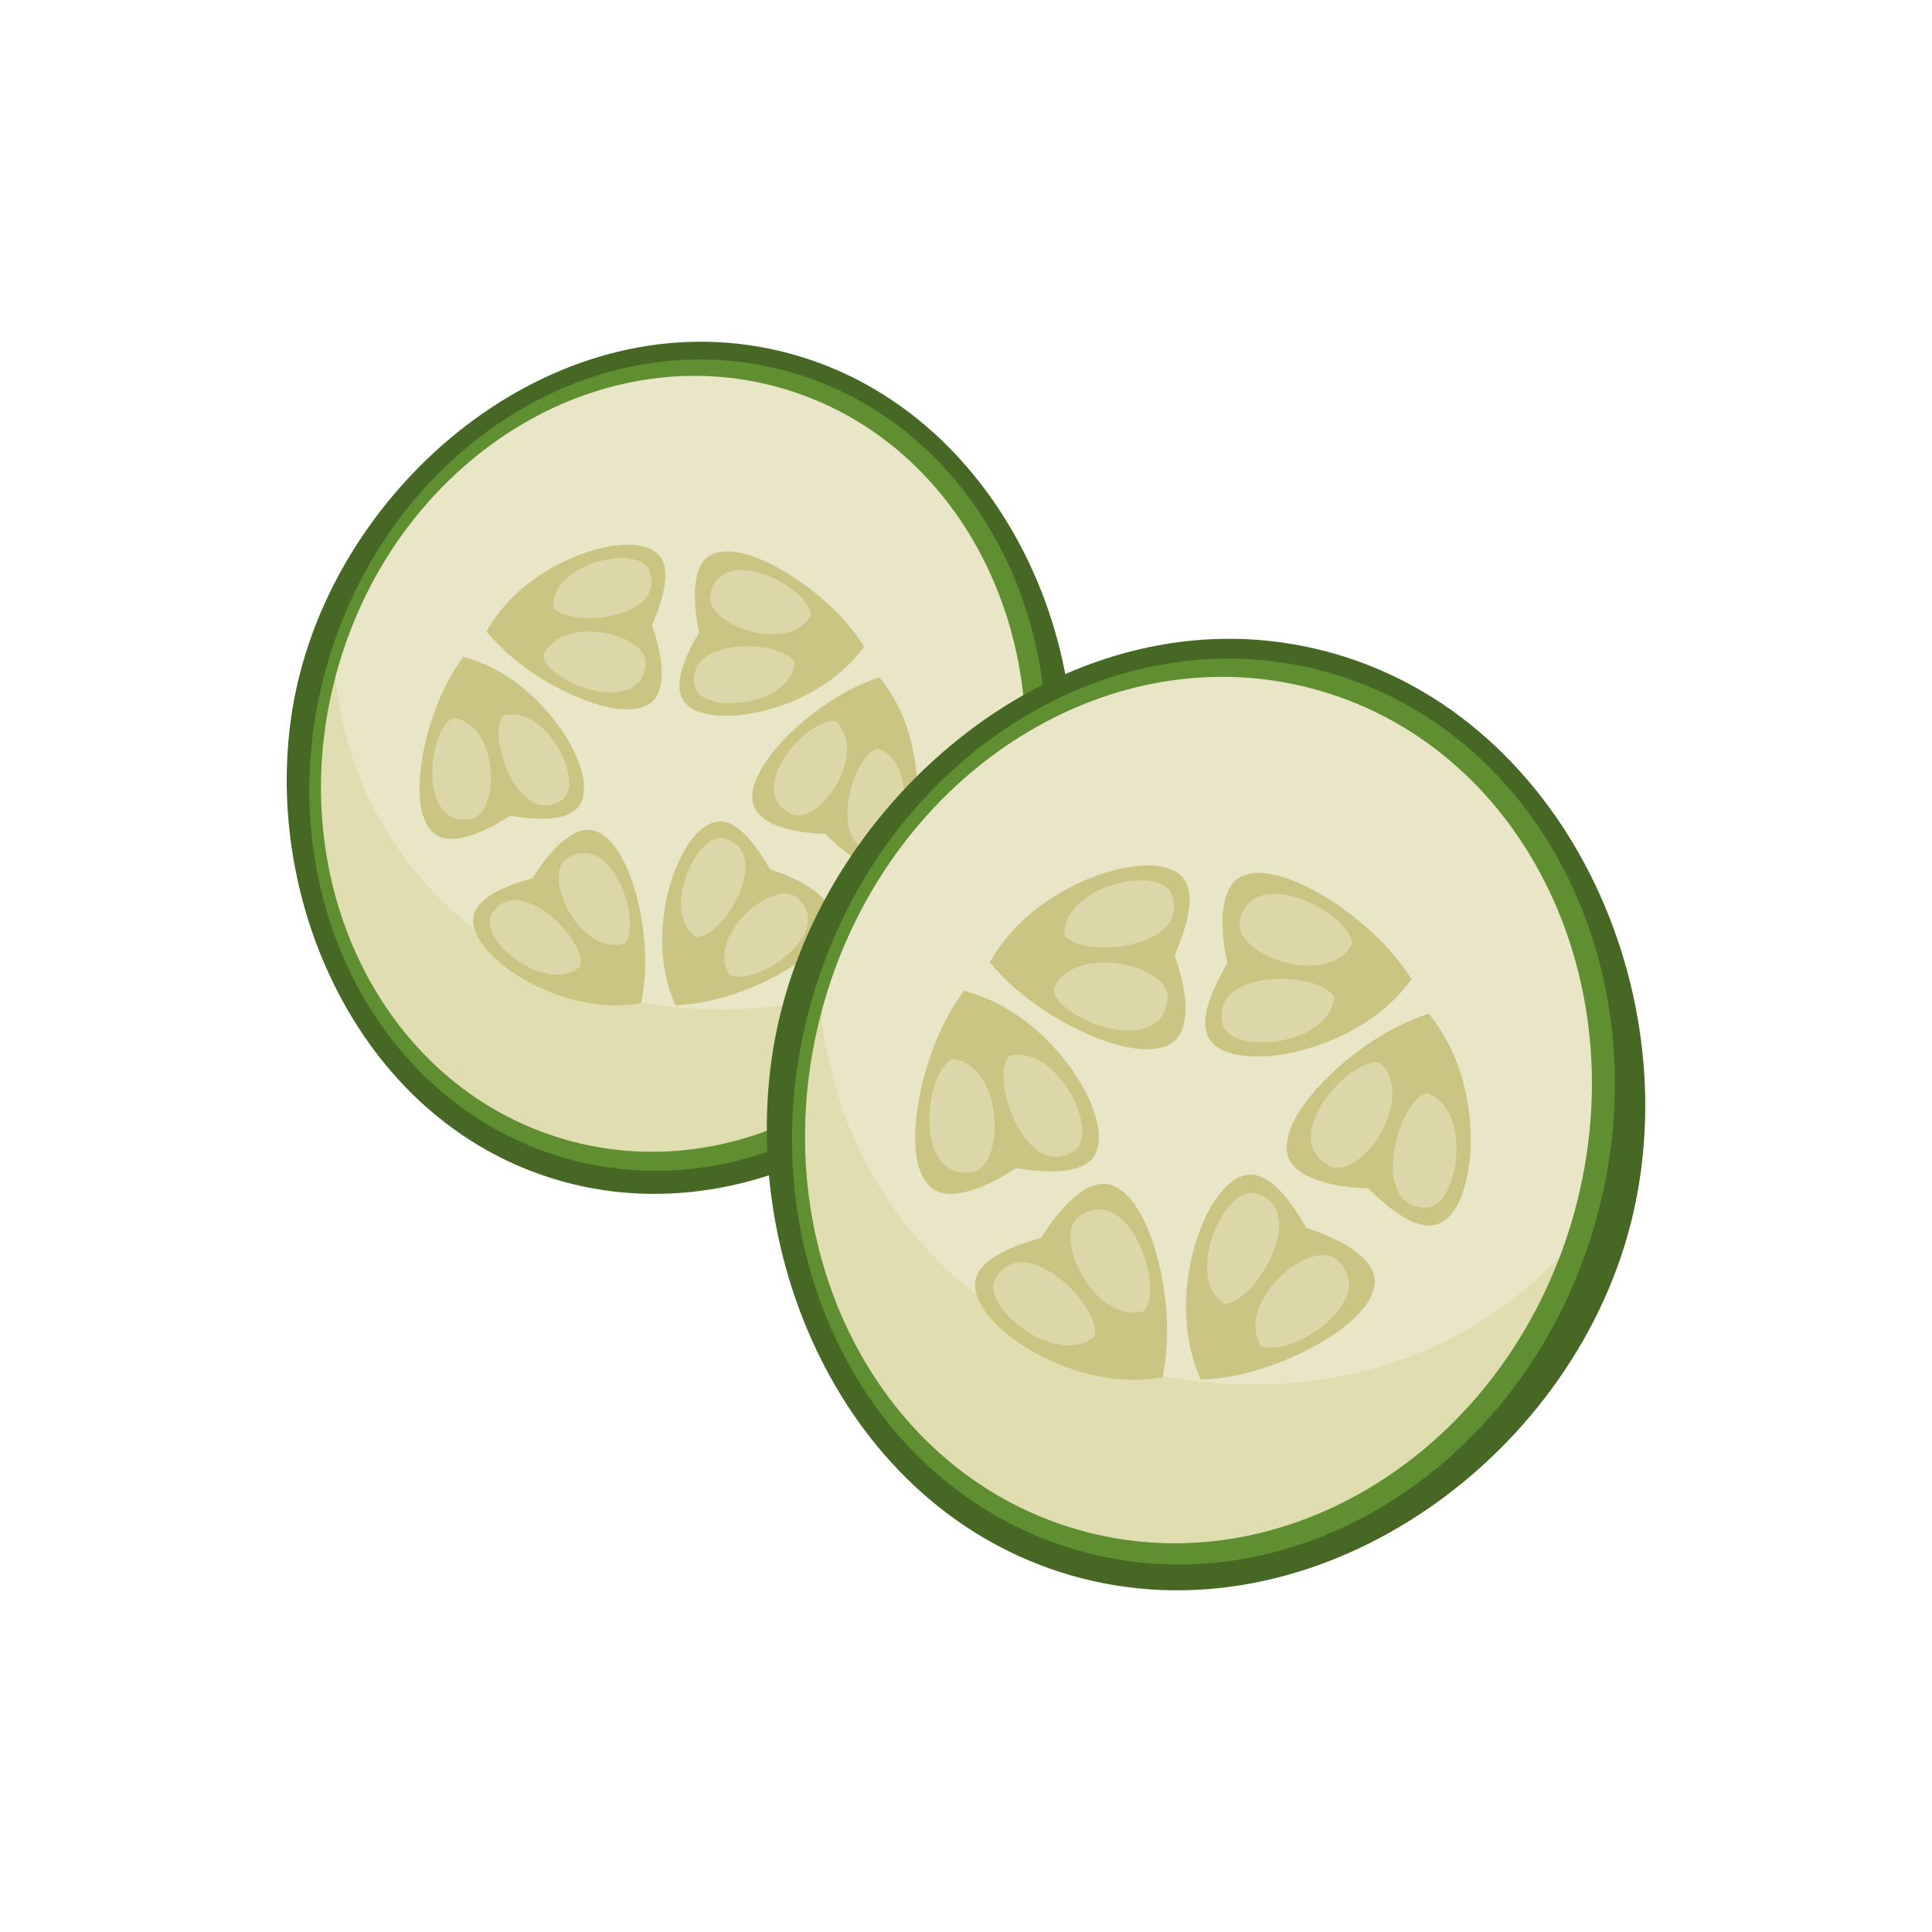
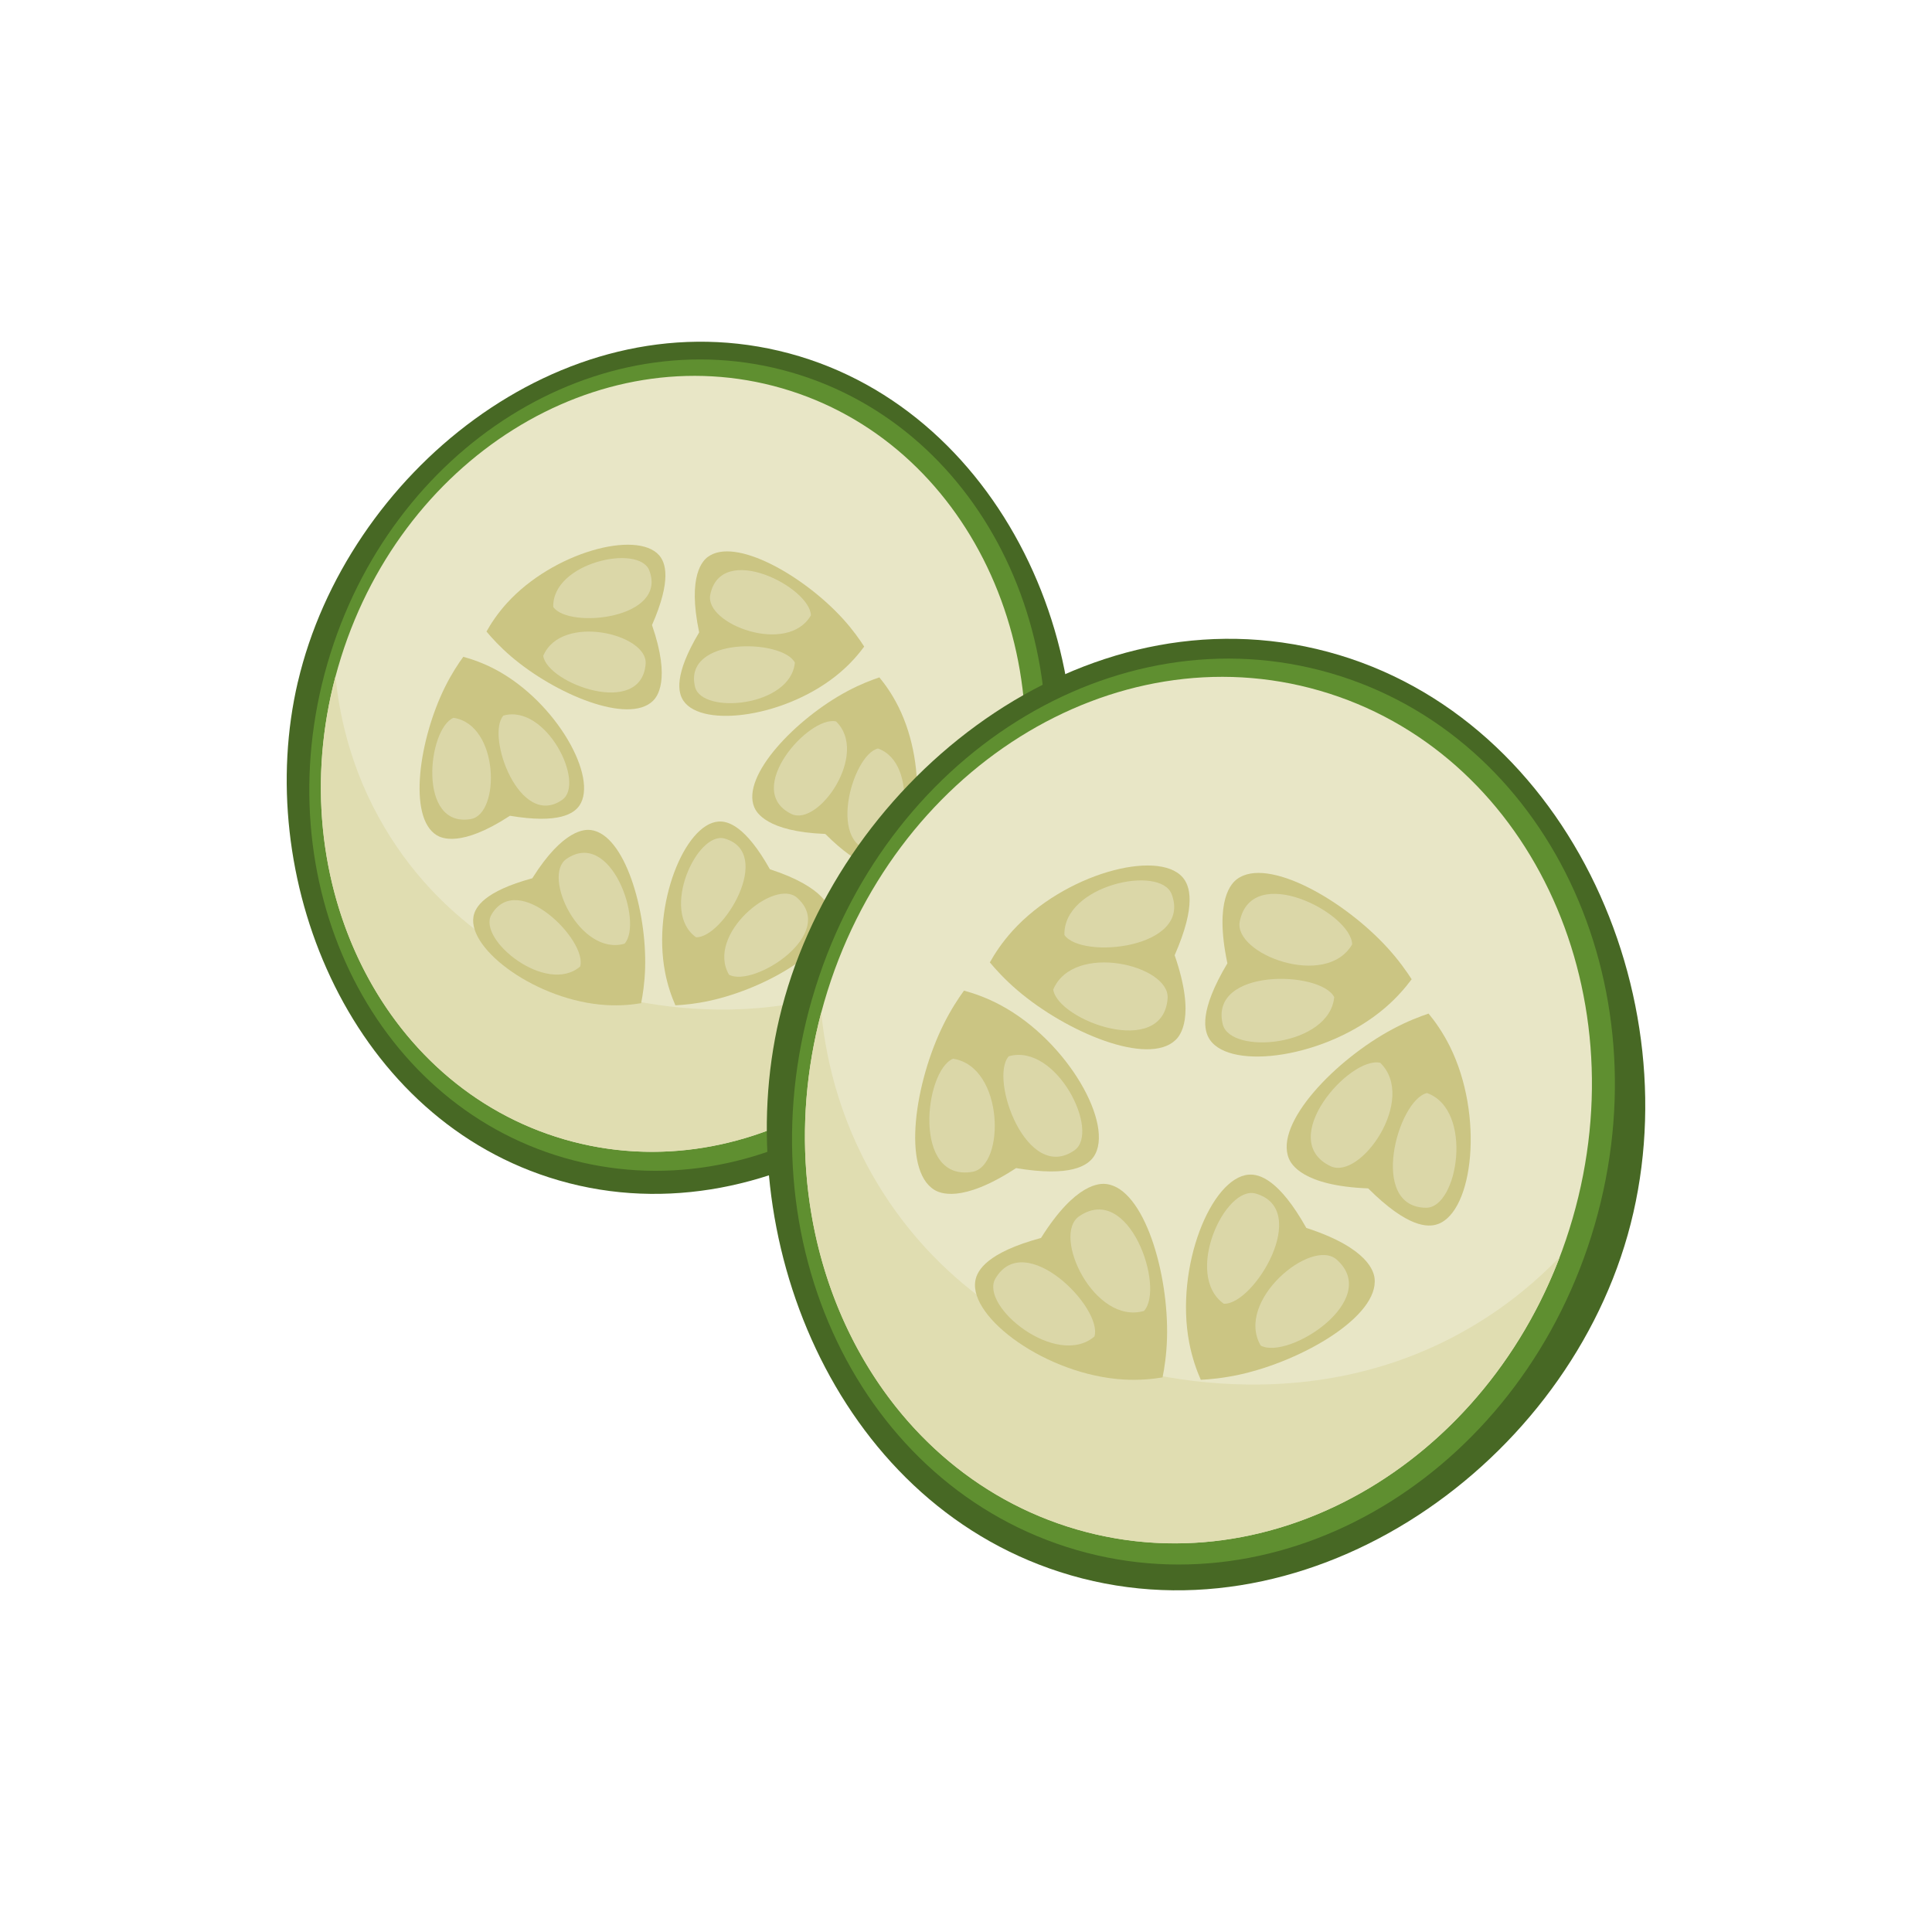
<svg xmlns="http://www.w3.org/2000/svg" viewBox="0 0 540 540">
  <defs>
    <style>
      .cls-1 {
        isolation: isolate;
      }

      .cls-2 {
-         clip-path: url(#clippath-1);
+         fill: #e0ddb1;
      }

      .cls-3 {
        fill: #c9c9c9;
+         mix-blend-mode: overlay;
        opacity: .53;
      }

-       .cls-3, .cls-4 {
-         mix-blend-mode: overlay;
-       }
- 
      .cls-4 {
-         fill: #515151;
+         fill: #476824;
      }

      .cls-5 {
-         clip-path: url(#clippath);
+         fill: #cbc583;
      }

      .cls-6 {
-         fill: none;
+         fill: #5f8f30;
      }

      .cls-7 {
-         fill: #476824;
-       }
- 
-       .cls-8 {
-         fill: #cbc583;
-       }
- 
-       .cls-9 {
-         fill: #5f8f30;
-       }
- 
-       .cls-10 {
        fill: #e8e6c6;
      }
    </style>
-     <clipPath id="clippath">
-       <path class="cls-6" d="m94.53,186.35c-16.79,57.97,11.51,117.12,63.25,132.12,51.7,14.98,107.29-19.86,124.06-77.81,16.81-57.98-11.5-117.14-63.25-132.13-51.7-14.99-107.28,19.86-124.06,77.83Z" />
-     </clipPath>
-     <clipPath id="clippath-1">
-       <path class="cls-6" d="m230.39,279.97c-18.75,64.73,12.86,130.78,70.62,147.52,57.73,16.73,119.8-22.17,138.53-86.89,18.77-64.74-12.84-130.8-70.62-147.54-57.72-16.74-119.79,22.17-138.53,86.91Z" />
-     </clipPath>
  </defs>
  <g class="cls-1">
    <g id="_Layer_" data-name="&amp;lt;Layer&amp;gt;">
      <g>
        <g>
-           <path class="cls-7" d="m83.26,190.55c-12.66,53.98,13.68,120.3,70.18,138.53,60.13,19.41,125.39-25.02,142.18-84.3,16.87-59.59-15.83-132.12-77.92-146.73-61.25-14.41-120.86,34.66-134.43,92.51Z" />
-           <path class="cls-9" d="m91.51,185.48c-17.56,60.61,12.05,122.44,66.14,138.12,54.08,15.69,112.16-20.73,129.72-81.37,17.56-60.61-12.03-122.45-66.14-138.13-54.06-15.67-112.16,20.77-129.72,81.38Z" />
-           <path class="cls-10" d="m94.53,186.35c-16.79,57.97,11.51,117.12,63.25,132.12,51.7,14.98,107.29-19.86,124.06-77.81,16.81-57.98-11.5-117.14-63.25-132.13-51.7-14.99-107.28,19.86-124.06,77.83Z" />
-           <g class="cls-5">
-             <path class="cls-4" d="m93.65,169.62c-36.2,82.33,6.8,163.62,57.42,177.27,47.17,12.72,118.46-28.57,137.24-108.1-5.75,7.83-15.68,19.27-31.09,28.53-44.82,26.93-92.7,9.34-96.58,7.84-8.54-3.3-33.75-13.46-51.33-40.9-17.83-27.84-16.46-55.76-15.66-64.64Z" />
-           </g>
+           <path class="cls-4" d="m83.26,190.55c-12.66,53.98,13.68,120.3,70.18,138.53,60.13,19.41,125.39-25.02,142.18-84.3,16.87-59.59-15.83-132.12-77.92-146.73-61.25-14.41-120.86,34.66-134.43,92.51Z" />
+           <path class="cls-6" d="m91.51,185.48c-17.56,60.61,12.05,122.44,66.14,138.12,54.08,15.69,112.16-20.73,129.72-81.37,17.56-60.61-12.03-122.45-66.14-138.13-54.06-15.67-112.16,20.77-129.72,81.38Z" />
+           <path class="cls-7" d="m94.53,186.35c-16.79,57.97,11.51,117.12,63.25,132.12,51.7,14.98,107.29-19.86,124.06-77.81,16.81-57.98-11.5-117.14-63.25-132.13-51.7-14.99-107.28,19.86-124.06,77.83Z" />
+           <path class="cls-2" d="m157.77,318.46c48.77,14.13,100.98-16.06,120.83-68.17-5.48,5.66-12.52,11.71-21.38,17.03-44.82,26.93-92.7,9.34-96.58,7.84-8.54-3.3-33.75-13.46-51.33-40.9-10.46-16.33-14.31-32.68-15.54-45.21-15.16,57.09,13.07,114.65,64,129.41Z" />
          <g>
            <g>
-               <path class="cls-8" d="m179.2,280.39c.45-2.27.98-5.62,1.11-9.69.5-16.25-5.69-37.52-15.18-38.71-1.48-.18-7.6-.45-16.35,13.49-13.45,3.66-15.99,8.08-16.44,10.72-1.6,9.27,17.84,23.57,37.1,24.72,3.96.24,7.33-.12,9.77-.53Z" />
+               <path class="cls-5" d="m179.2,280.39c.45-2.27.98-5.62,1.11-9.69.5-16.25-5.69-37.52-15.18-38.71-1.48-.18-7.6-.45-16.35,13.49-13.45,3.66-15.99,8.08-16.44,10.72-1.6,9.27,17.84,23.57,37.1,24.72,3.96.24,7.33-.12,9.77-.53Z" />
              <path class="cls-3" d="m162.15,270.15c2.17-7.18-17.47-27.04-24.79-14.5-4.03,6.94,15.33,22.56,24.79,14.5Z" />
              <path class="cls-3" d="m174.56,263.76c5.29-5.76-3.67-32.3-16.23-23.69-6.92,4.76,3.78,27.27,16.23,23.69Z" />
            </g>
            <g>
-               <path class="cls-8" d="m188.77,280.99c2.31-.11,5.69-.42,9.67-1.29,15.88-3.48,35-14.67,33.83-24.17-.18-1.48-1.42-7.48-17.08-12.57-6.83-12.15-11.74-13.54-14.41-13.33-9.38.72-18.5,23.06-14.91,42.01.74,3.9,1.91,7.08,2.9,9.34Z" />
+               <path class="cls-5" d="m188.77,280.99c2.31-.11,5.69-.42,9.67-1.29,15.88-3.48,35-14.67,33.83-24.17-.18-1.48-1.42-7.48-17.08-12.57-6.83-12.15-11.74-13.54-14.41-13.33-9.38.72-18.5,23.06-14.91,42.01.74,3.9,1.91,7.08,2.9,9.34Z" />
              <path class="cls-3" d="m194.54,261.96c7.49.35,21.96-23.54,8.01-27.58-7.71-2.21-18.13,20.37-8.01,27.58Z" />
              <path class="cls-3" d="m203.76,272.43c6.88,3.73,30.43-11.44,19.01-21.52-6.3-5.55-25.52,10.32-19.01,21.52Z" />
            </g>
          </g>
          <g>
            <g>
-               <path class="cls-8" d="m135.97,176.51c1.48,1.78,3.76,4.29,6.85,6.94,12.35,10.59,32.79,19.11,39.67,12.46,1.07-1.03,5.12-5.64-.25-21.2,5.59-12.77,3.74-17.52,1.97-19.53-6.22-7.06-29.55-.89-42.52,13.39-2.67,2.94-4.5,5.78-5.71,7.94Z" />
+               <path class="cls-5" d="m135.97,176.51c1.48,1.78,3.76,4.29,6.85,6.94,12.35,10.59,32.79,19.11,39.67,12.46,1.07-1.03,5.12-5.64-.25-21.2,5.59-12.77,3.74-17.52,1.97-19.53-6.22-7.06-29.55-.89-42.52,13.39-2.67,2.94-4.5,5.78-5.71,7.94Z" />
              <path class="cls-3" d="m154.64,169.65c4.24,6.19,32.01,3.36,26.84-10.21-2.88-7.49-27.19-2.21-26.84,10.21Z" />
              <path class="cls-3" d="m151.83,183.32c1.17,7.74,27.46,17.4,28.63,2.22.64-8.37-23.6-14.16-28.63-2.22Z" />
            </g>
            <g>
-               <path class="cls-8" d="m129.49,183.58c-1.36,1.87-3.24,4.69-5.06,8.34-7.25,14.56-10.53,36.46-2.4,41.51,1.26.78,6.72,3.59,20.5-5.42,13.75,2.31,17.9-.65,19.42-2.86,5.33-7.76-6.35-28.87-23.36-37.97-3.5-1.87-6.71-2.95-9.1-3.6Z" />
+               <path class="cls-5" d="m129.49,183.58c-1.36,1.87-3.24,4.69-5.06,8.34-7.25,14.56-10.53,36.46-2.4,41.51,1.26.78,6.72,3.59,20.5-5.42,13.75,2.31,17.9-.65,19.42-2.86,5.33-7.76-6.35-28.87-23.36-37.97-3.5-1.87-6.71-2.95-9.1-3.6Z" />
              <path class="cls-3" d="m140.7,200.01c-4.97,5.62,4.55,31.87,16.45,23.54,6.56-4.62-4.49-26.9-16.45-23.54Z" />
              <path class="cls-3" d="m126.76,200.63c-7.22,3.02-10.18,30.87,4.84,28.3,8.27-1.43,7.98-26.35-4.84-28.3Z" />
            </g>
          </g>
          <g>
            <g>
-               <path class="cls-8" d="m245.78,189.33c-2.19.74-5.36,1.94-8.95,3.86-14.34,7.66-29.71,23.62-26.01,32.44.58,1.37,3.39,6.82,19.85,7.46,9.87,9.85,14.97,9.84,17.48,8.92,8.84-3.23,11.56-27.21,2.96-44.48-1.77-3.56-3.75-6.29-5.33-8.21Z" />
+               <path class="cls-5" d="m245.78,189.33c-2.19.74-5.36,1.94-8.95,3.86-14.34,7.66-29.71,23.62-26.01,32.44.58,1.37,3.39,6.82,19.85,7.46,9.87,9.85,14.97,9.84,17.48,8.92,8.84-3.23,11.56-27.21,2.96-44.48-1.77-3.56-3.75-6.29-5.33-8.21Z" />
              <path class="cls-3" d="m245.4,209.21c-7.31,1.7-14.75,28.61-.23,28.72,8.02.04,11.93-24.53.23-28.72Z" />
              <path class="cls-3" d="m233.68,201.64c-7.63-1.72-26.18,19.27-12.46,25.87,7.57,3.63,21.77-16.85,12.46-25.87Z" />
            </g>
            <g>
-               <path class="cls-8" d="m241.55,180.73c-1.25-1.95-3.19-4.73-5.93-7.74-10.93-12.04-30.15-23.05-37.81-17.31-1.19.89-5.79,4.95-2.39,21.07-7.14,11.98-5.89,16.92-4.39,19.13,5.29,7.78,29.21,4.57,43.86-7.99,3.02-2.58,5.19-5.18,6.66-7.17Z" />
+               <path class="cls-5" d="m241.55,180.73c-1.25-1.95-3.19-4.73-5.93-7.74-10.93-12.04-30.15-23.05-37.81-17.31-1.19.89-5.79,4.95-2.39,21.07-7.14,11.98-5.89,16.92-4.39,19.13,5.29,7.78,29.21,4.57,43.86-7.99,3.02-2.58,5.19-5.18,6.66-7.17Z" />
              <path class="cls-3" d="m222.17,185.21c-3.43-6.67-31.35-7.32-27.9,6.79,1.92,7.79,26.7,5.58,27.9-6.79Z" />
              <path class="cls-3" d="m226.65,171.99c-.19-7.82-25.07-20.69-28.13-5.77-1.67,8.23,21.65,17,28.13,5.77Z" />
            </g>
          </g>
        </g>
        <g>
-           <path class="cls-7" d="m217.81,284.66c-14.14,60.28,15.27,134.32,78.36,154.69,67.14,21.67,140.02-27.94,158.76-94.13,18.84-66.54-17.67-147.53-87.01-163.84-68.4-16.09-134.96,38.7-150.11,103.29Z" />
-           <path class="cls-9" d="m227.02,279c-19.6,67.67,13.45,136.72,73.85,154.22,60.38,17.52,125.24-23.15,144.85-90.85,19.6-67.68-13.43-136.73-73.85-154.23-60.36-17.5-125.24,23.19-144.84,90.87Z" />
-           <path class="cls-10" d="m230.39,279.97c-18.75,64.73,12.86,130.78,70.62,147.52,57.73,16.73,119.8-22.17,138.53-86.89,18.77-64.74-12.84-130.8-70.62-147.54-57.72-16.74-119.79,22.17-138.53,86.91Z" />
-           <g class="cls-2">
-             <path class="cls-4" d="m229.42,261.29c-40.43,91.93,7.59,182.7,64.11,197.94,52.67,14.2,132.28-31.9,153.25-120.7-6.42,8.74-17.51,21.52-34.71,31.86-50.04,30.07-103.51,10.43-107.84,8.76-9.53-3.68-37.69-15.02-57.32-45.67-19.91-31.08-18.38-62.27-17.49-72.18Z" />
-           </g>
+           <path class="cls-4" d="m217.81,284.66c-14.14,60.28,15.27,134.32,78.36,154.69,67.14,21.67,140.02-27.94,158.76-94.13,18.84-66.54-17.67-147.53-87.01-163.84-68.4-16.09-134.96,38.7-150.11,103.29Z" />
+           <path class="cls-6" d="m227.02,279c-19.6,67.67,13.45,136.72,73.85,154.22,60.38,17.52,125.24-23.15,144.85-90.85,19.6-67.68-13.43-136.73-73.85-154.23-60.36-17.5-125.24,23.19-144.84,90.87Z" />
+           <path class="cls-7" d="m230.39,279.97c-18.75,64.73,12.86,130.78,70.62,147.52,57.73,16.73,119.8-22.17,138.53-86.89,18.77-64.74-12.84-130.8-70.62-147.54-57.72-16.74-119.79,22.17-138.53,86.91Z" />
+           <path class="cls-2" d="m301.01,427.5c54.45,15.78,112.76-17.94,134.92-76.12-6.12,6.32-13.98,13.07-23.87,19.01-50.04,30.07-103.51,10.43-107.84,8.76-9.53-3.68-37.69-15.02-57.32-45.67-11.68-18.23-15.97-36.49-17.36-50.48-16.92,63.75,14.59,128.02,71.46,144.5Z" />
          <g>
            <g>
-               <path class="cls-8" d="m324.94,384.98c.51-2.53,1.1-6.27,1.24-10.82.56-18.15-6.35-41.9-16.95-43.22-1.65-.21-8.49-.51-18.26,15.07-15.02,4.08-17.86,9.02-18.36,11.97-1.78,10.35,19.92,26.32,41.43,27.6,4.43.26,8.18-.14,10.91-.59Z" />
+               <path class="cls-5" d="m324.94,384.98c.51-2.53,1.1-6.27,1.24-10.82.56-18.15-6.35-41.9-16.95-43.22-1.65-.21-8.49-.51-18.26,15.07-15.02,4.08-17.86,9.02-18.36,11.97-1.78,10.35,19.92,26.32,41.43,27.6,4.43.26,8.18-.14,10.91-.59Z" />
              <path class="cls-3" d="m305.9,373.55c2.42-8.02-19.5-30.19-27.68-16.19-4.5,7.75,17.12,25.19,27.68,16.19Z" />
              <path class="cls-3" d="m319.75,366.41c5.91-6.44-4.1-36.07-18.13-26.45-7.73,5.31,4.22,30.45,18.13,26.45Z" />
            </g>
            <g>
-               <path class="cls-8" d="m335.62,385.66c2.58-.13,6.35-.47,10.79-1.44,17.74-3.89,39.08-16.39,37.78-26.98-.2-1.65-1.58-8.36-19.07-14.03-7.63-13.57-13.11-15.11-16.09-14.89-10.48.8-20.66,25.74-16.65,46.91.83,4.36,2.13,7.9,3.24,10.43Z" />
+               <path class="cls-5" d="m335.62,385.66c2.58-.13,6.35-.47,10.79-1.44,17.74-3.89,39.08-16.39,37.78-26.98-.2-1.65-1.58-8.36-19.07-14.03-7.63-13.57-13.11-15.11-16.09-14.89-10.48.8-20.66,25.74-16.65,46.91.83,4.36,2.13,7.9,3.24,10.43Z" />
              <path class="cls-3" d="m342.06,364.4c8.37.39,24.52-26.28,8.94-30.79-8.61-2.47-20.25,22.75-8.94,30.79Z" />
              <path class="cls-3" d="m352.37,376.09c7.68,4.16,33.98-12.78,21.23-24.03-7.04-6.2-28.5,11.52-21.23,24.03Z" />
            </g>
          </g>
          <g>
            <g>
-               <path class="cls-8" d="m276.66,268.99c1.66,1.98,4.2,4.79,7.65,7.75,13.79,11.82,36.61,21.34,44.29,13.92,1.19-1.15,5.72-6.29-.28-23.67,6.24-14.26,4.18-19.56,2.2-21.81-6.95-7.88-33-1-47.48,14.95-2.98,3.28-5.03,6.46-6.38,8.87Z" />
+               <path class="cls-5" d="m276.66,268.99c1.66,1.98,4.2,4.79,7.65,7.75,13.79,11.82,36.61,21.34,44.29,13.92,1.19-1.15,5.72-6.29-.28-23.67,6.24-14.26,4.18-19.56,2.2-21.81-6.95-7.88-33-1-47.48,14.95-2.98,3.28-5.03,6.46-6.38,8.87Z" />
              <path class="cls-3" d="m297.51,261.33c4.73,6.91,35.75,3.75,29.97-11.4-3.21-8.36-30.36-2.47-29.97,11.4Z" />
              <path class="cls-3" d="m294.38,276.59c1.3,8.64,30.66,19.43,31.97,2.48.71-9.35-26.36-15.82-31.97-2.48Z" />
            </g>
            <g>
-               <path class="cls-8" d="m269.44,276.88c-1.52,2.09-3.62,5.24-5.65,9.31-8.1,16.25-11.76,40.71-2.68,46.35,1.41.88,7.5,4.01,22.89-6.05,15.35,2.57,19.99-.73,21.69-3.19,5.95-8.66-7.09-32.24-26.08-42.39-3.91-2.09-7.49-3.3-10.16-4.02Z" />
+               <path class="cls-5" d="m269.44,276.88c-1.52,2.09-3.62,5.24-5.65,9.31-8.1,16.25-11.76,40.71-2.68,46.35,1.41.88,7.5,4.01,22.89-6.05,15.35,2.57,19.99-.73,21.69-3.19,5.95-8.66-7.09-32.24-26.08-42.39-3.91-2.09-7.49-3.3-10.16-4.02Z" />
              <path class="cls-3" d="m281.95,295.23c-5.55,6.27,5.08,35.58,18.37,26.28,7.32-5.16-5.01-30.04-18.37-26.28Z" />
              <path class="cls-3" d="m266.38,295.92c-8.06,3.37-11.36,34.47,5.4,31.61,9.24-1.59,8.91-29.42-5.4-31.61Z" />
            </g>
          </g>
          <g>
            <g>
-               <path class="cls-8" d="m399.29,283.3c-2.45.82-5.99,2.17-10,4.31-16.02,8.55-33.17,26.37-29.04,36.22.64,1.53,3.79,7.62,22.16,8.33,11.02,10.99,16.71,10.99,19.52,9.96,9.87-3.61,12.9-30.38,3.3-49.67-1.98-3.97-4.19-7.03-5.95-9.16Z" />
+               <path class="cls-5" d="m399.29,283.3c-2.45.82-5.99,2.17-10,4.31-16.02,8.55-33.17,26.37-29.04,36.22.64,1.53,3.79,7.62,22.16,8.33,11.02,10.99,16.71,10.99,19.52,9.96,9.87-3.61,12.9-30.38,3.3-49.67-1.98-3.97-4.19-7.03-5.95-9.16Z" />
              <path class="cls-3" d="m398.85,305.51c-8.16,1.9-16.47,31.95-.25,32.06,8.96.04,13.32-27.39.25-32.06Z" />
              <path class="cls-3" d="m385.77,297.05c-8.53-1.92-29.24,21.51-13.91,28.89,8.45,4.05,24.3-18.82,13.91-28.89Z" />
            </g>
            <g>
-               <path class="cls-8" d="m394.56,273.7c-1.4-2.17-3.57-5.28-6.62-8.64-12.21-13.45-33.67-25.73-42.21-19.33-1.33,1-6.46,5.53-2.67,23.52-7.97,13.37-6.58,18.89-4.9,21.36,5.91,8.69,32.61,5.1,48.97-8.92,3.37-2.89,5.79-5.78,7.44-8Z" />
+               <path class="cls-5" d="m394.56,273.7c-1.4-2.17-3.57-5.28-6.62-8.64-12.21-13.45-33.67-25.73-42.21-19.33-1.33,1-6.46,5.53-2.67,23.52-7.97,13.37-6.58,18.89-4.9,21.36,5.91,8.69,32.61,5.1,48.97-8.92,3.37-2.89,5.79-5.78,7.44-8Z" />
              <path class="cls-3" d="m372.92,278.7c-3.83-7.45-35-8.18-31.16,7.58,2.15,8.7,29.81,6.23,31.16-7.58Z" />
              <path class="cls-3" d="m377.93,263.95c-.22-8.74-28-23.1-31.41-6.44-1.87,9.19,24.18,18.98,31.41,6.44Z" />
            </g>
          </g>
        </g>
      </g>
    </g>
  </g>
</svg>
